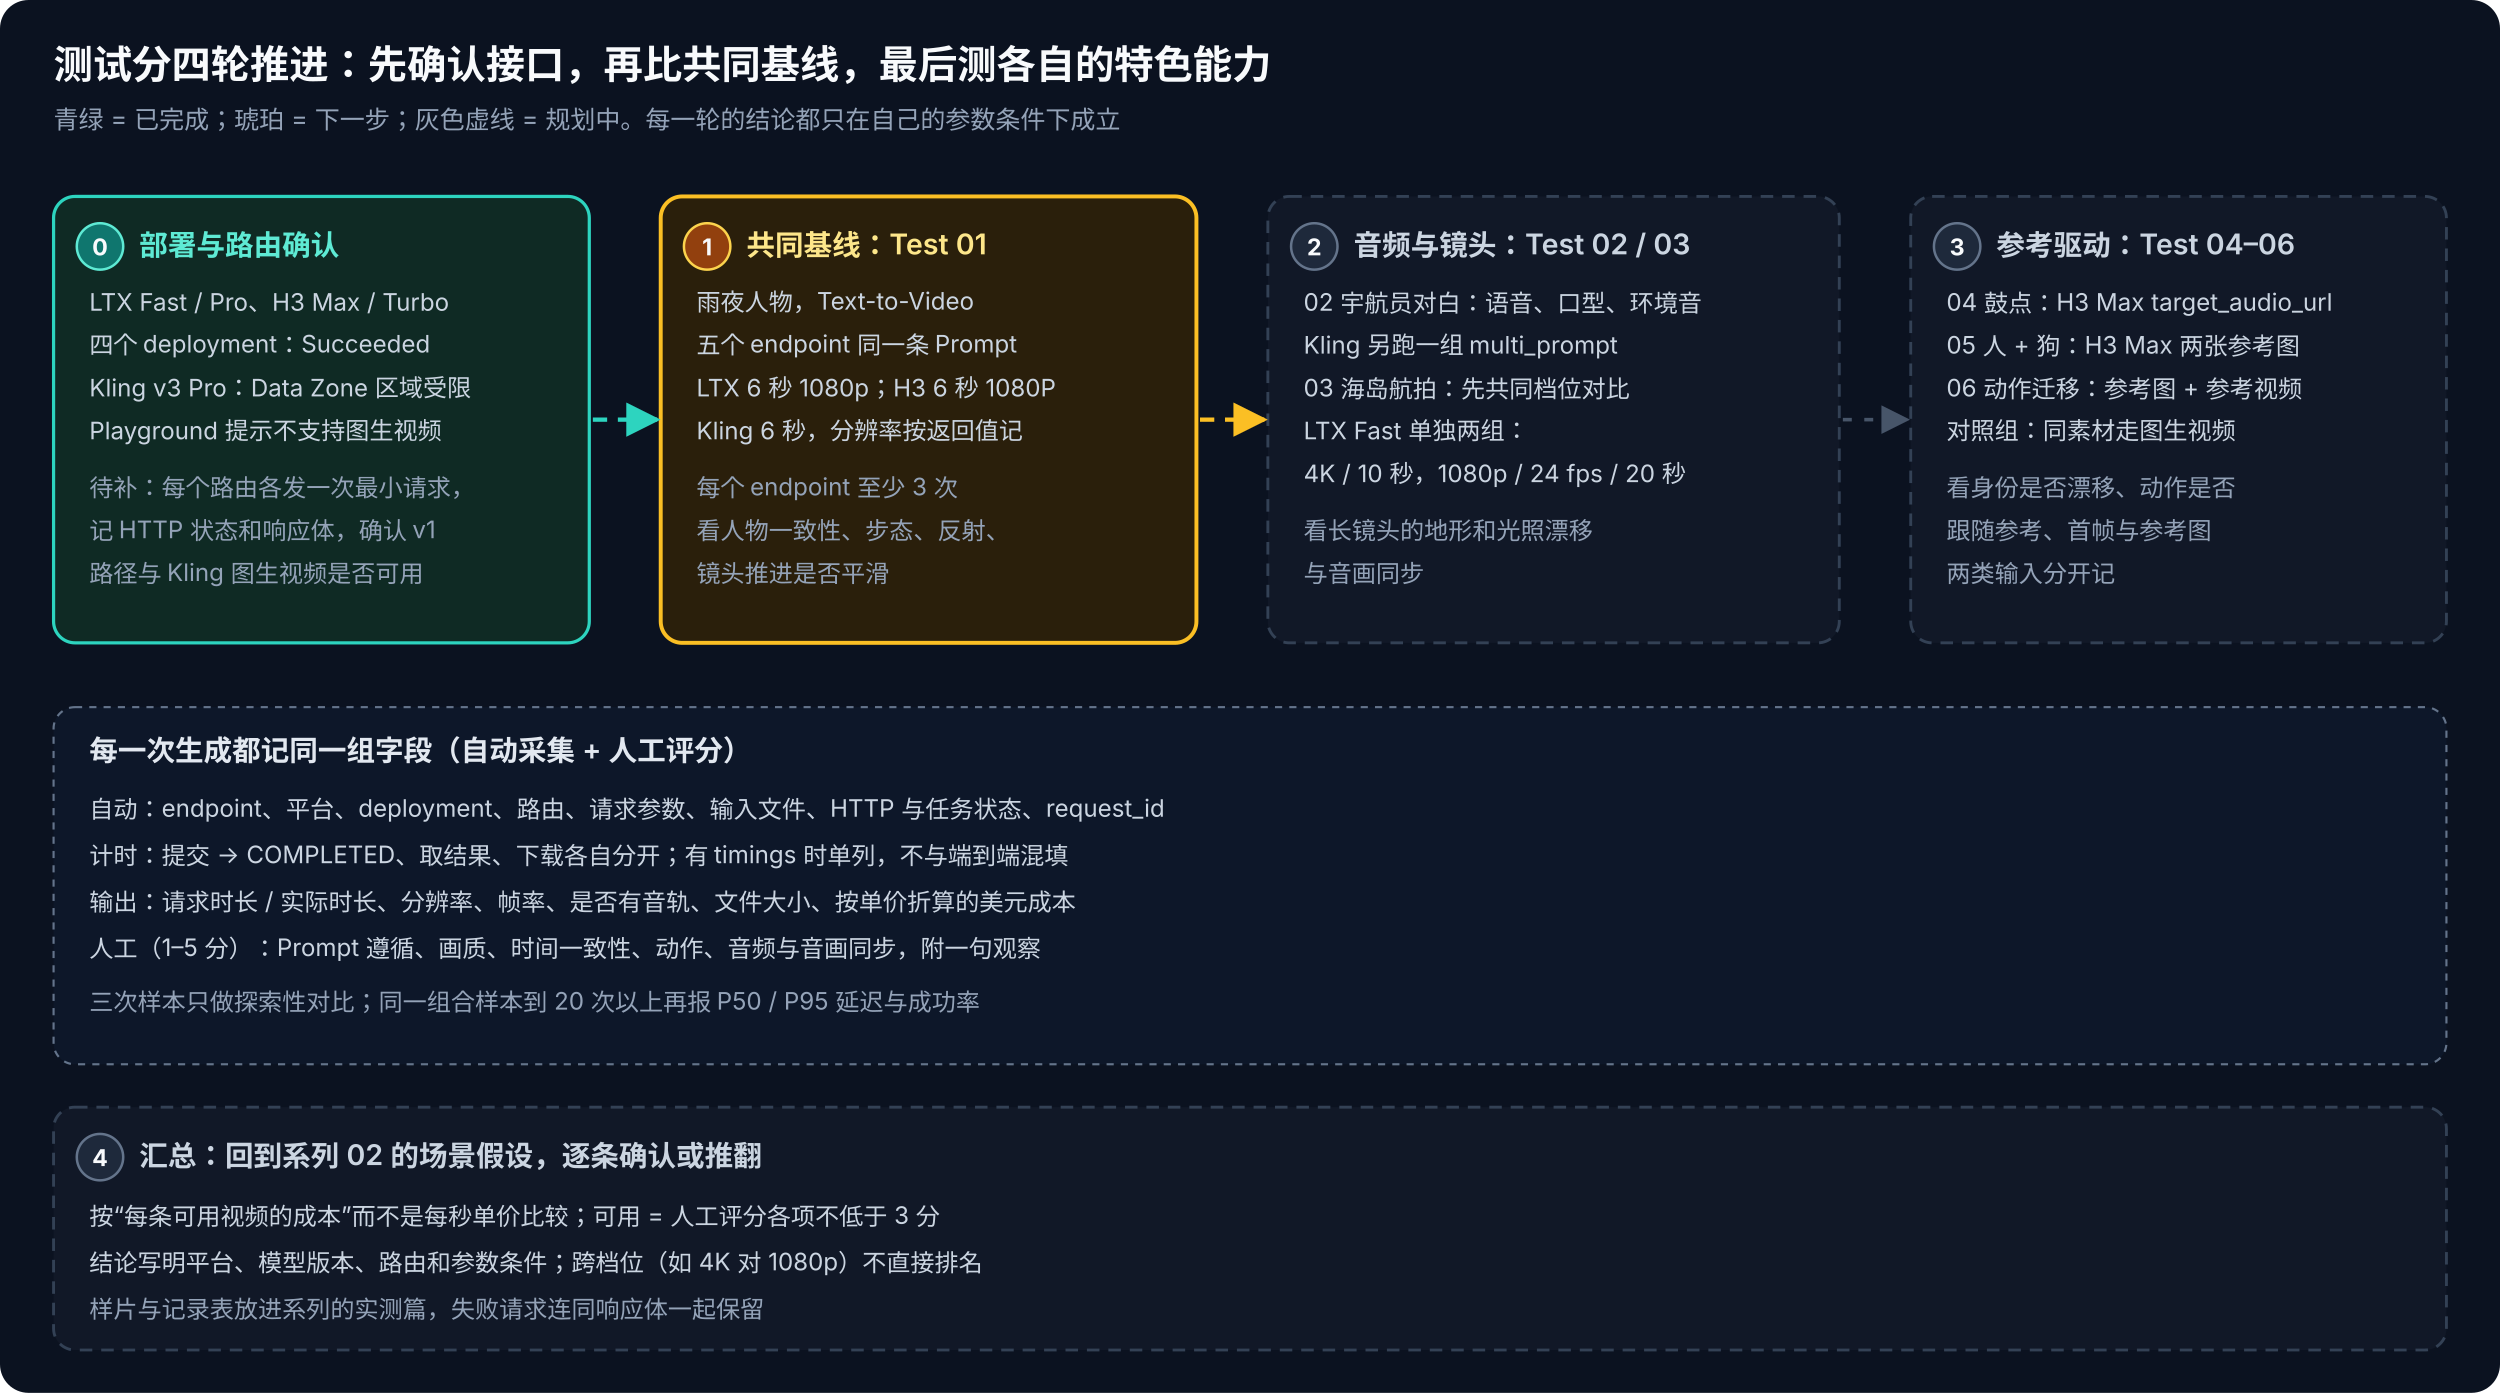
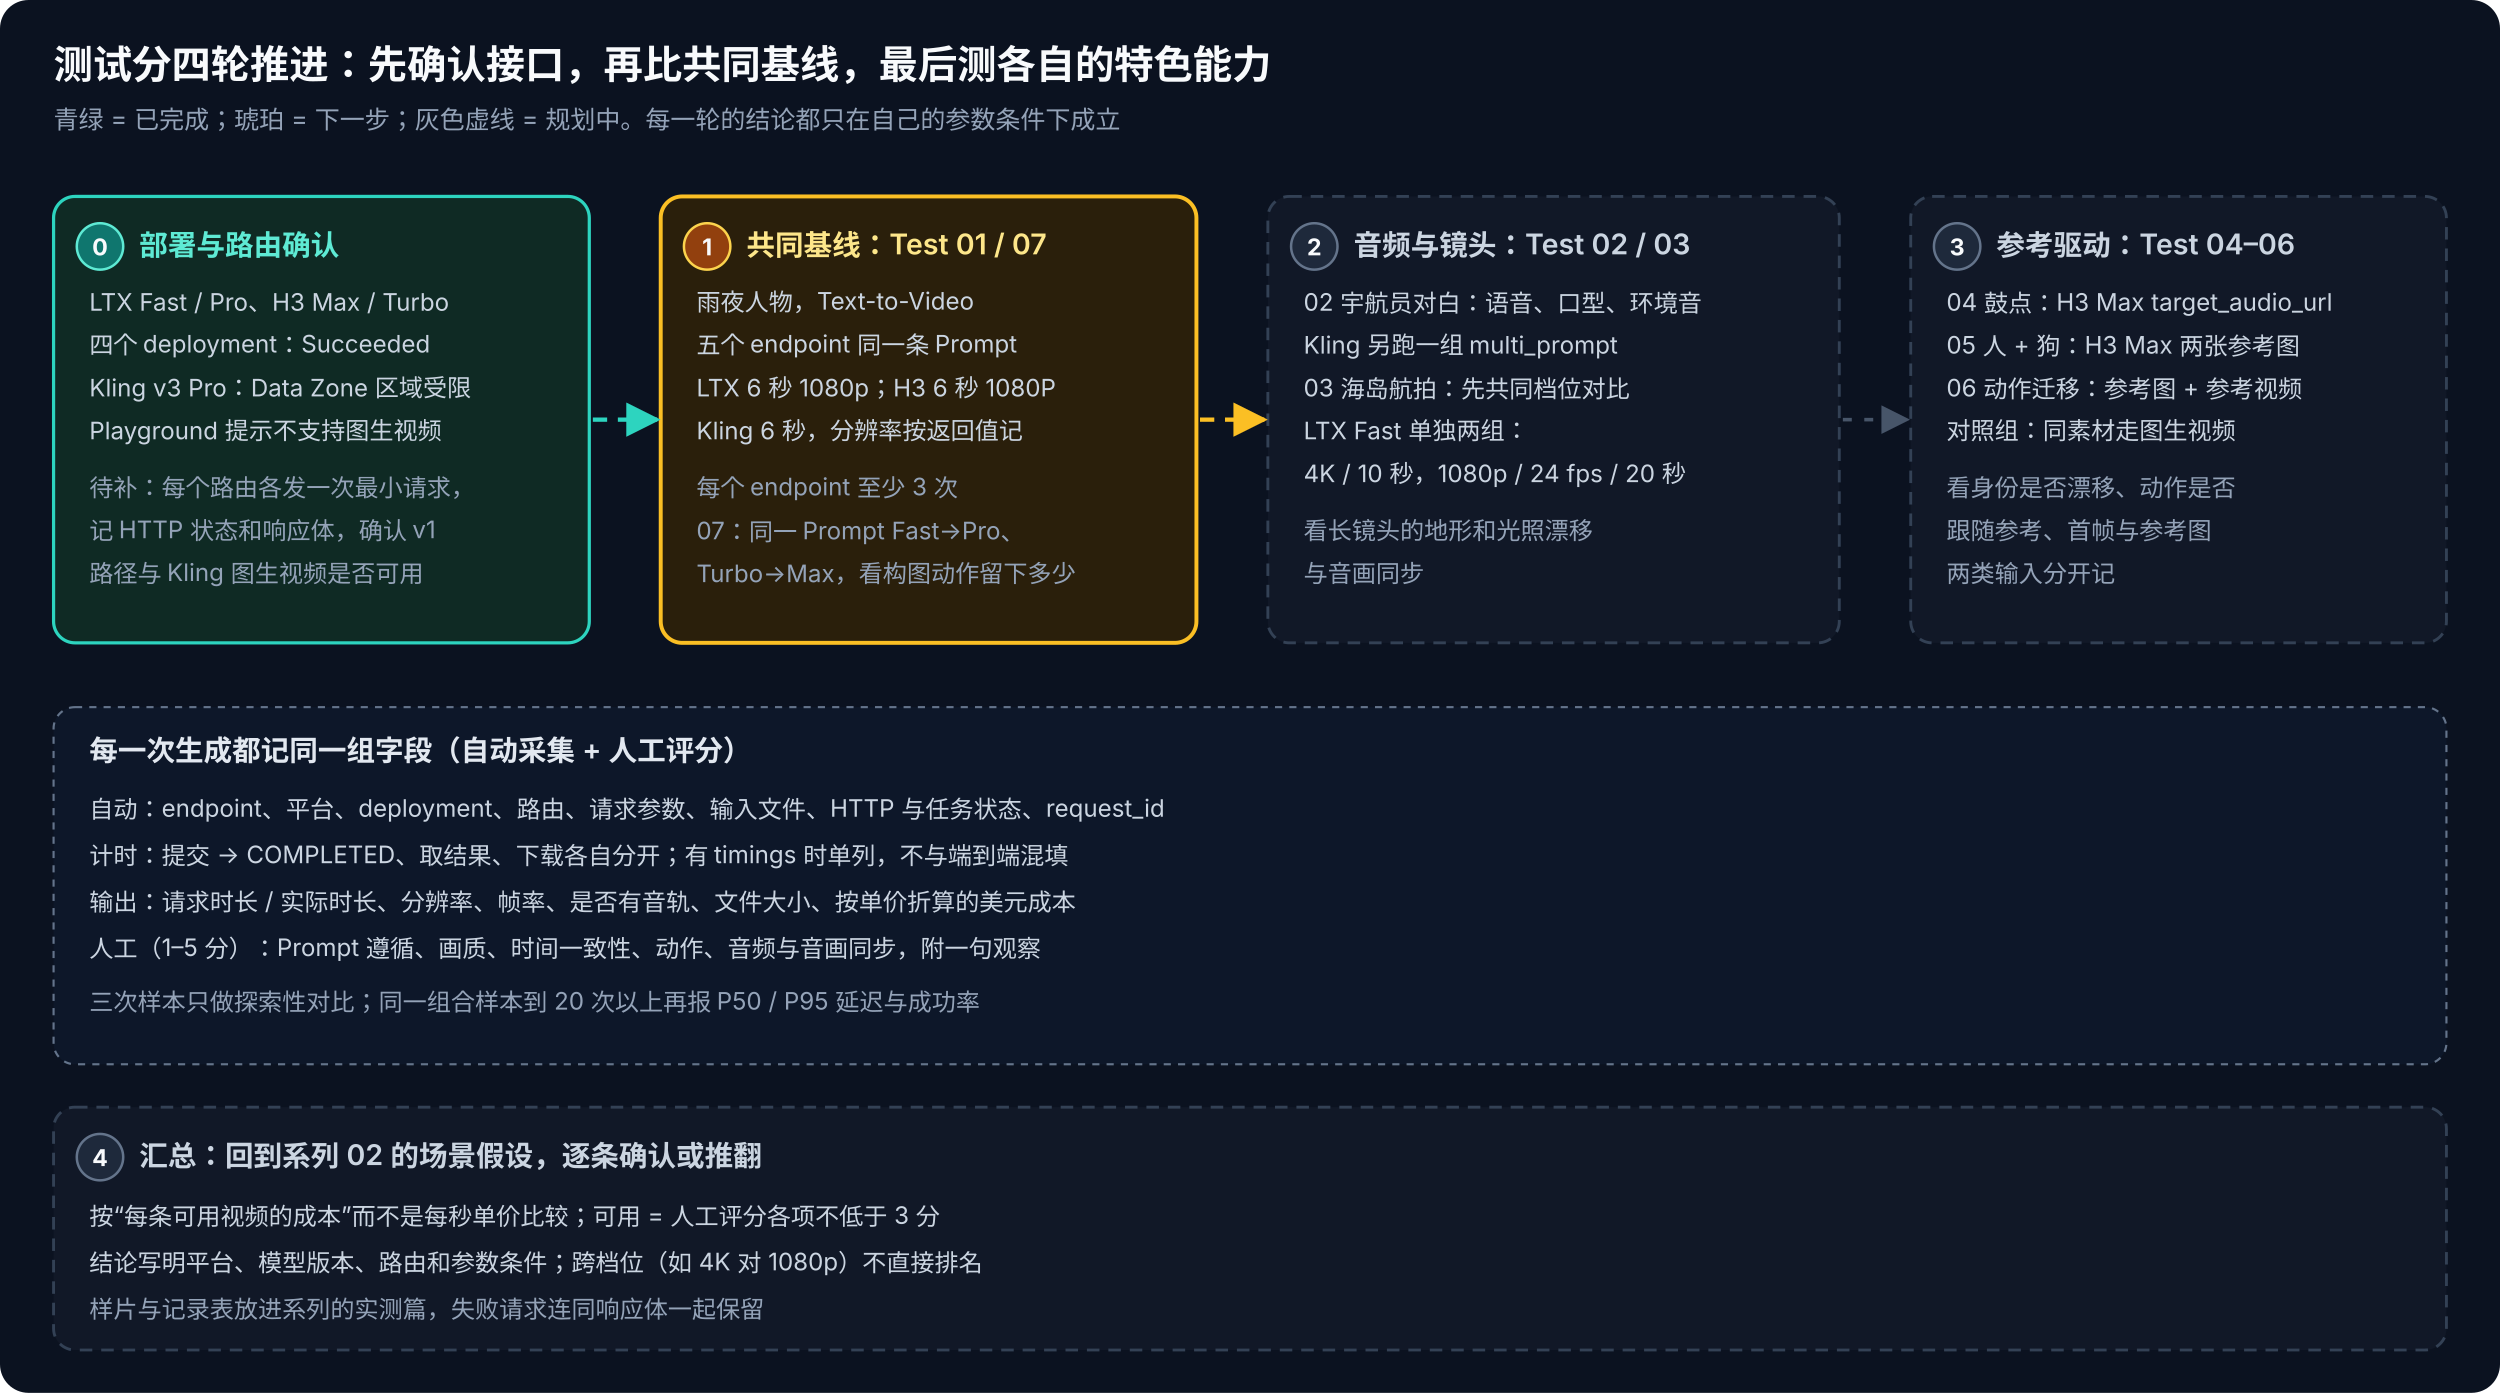
<svg xmlns="http://www.w3.org/2000/svg" viewBox="0 0 1400 780" width="1400" height="780" font-family="-apple-system, 'PingFang SC', 'Microsoft YaHei', 'Segoe UI', sans-serif">
  <defs>
    <marker id="arr" viewBox="0 0 10 10" refX="9" refY="5" markerWidth="8" markerHeight="8" orient="auto-start-reverse">
      <path d="M0,0 L10,5 L0,10 z" fill="#2dd4bf" />
    </marker>
    <marker id="arrA" viewBox="0 0 10 10" refX="9" refY="5" markerWidth="8" markerHeight="8" orient="auto-start-reverse">
      <path d="M0,0 L10,5 L0,10 z" fill="#fbbf24" />
    </marker>
    <marker id="arrG" viewBox="0 0 10 10" refX="9" refY="5" markerWidth="8" markerHeight="8" orient="auto-start-reverse">
      <path d="M0,0 L10,5 L0,10 z" fill="#475569" />
    </marker>
    <style>
      .bg { fill: #0b1220; }
      .title { fill: #f8fafc; font-size: 22px; font-weight: 700; }
      .sub { fill: #94a3b8; font-size: 14px; }
      .done { fill: #0f2a24; stroke: #2dd4bf; stroke-width: 1.8; }
      .cur { fill: #2a1f0b; stroke: #fbbf24; stroke-width: 2.2; animation: pulse 2.2s ease-in-out infinite; }
      .plan { fill: #111827; stroke: #334155; stroke-width: 1.6; stroke-dasharray: 7 5; }
      .h { fill: #e2e8f0; font-size: 16px; font-weight: 600; }
      .hD { fill: #5eead4; font-size: 16px; font-weight: 600; }
      .hA { fill: #fde68a; font-size: 16px; font-weight: 600; }
      .hG { fill: #cbd5e1; font-size: 16px; font-weight: 600; }
      .t { fill: #cbd5e1; font-size: 13.5px; }
      .tg { fill: #94a3b8; font-size: 13.5px; }
      .flowD { fill: none; stroke: #2dd4bf; stroke-width: 2.4; stroke-dasharray: 8 6; animation: dash 1.2s linear infinite; }
      .flowA { fill: none; stroke: #fbbf24; stroke-width: 2.4; stroke-dasharray: 8 6; animation: dash 1.2s linear infinite; }
      .flowG { fill: none; stroke: #475569; stroke-width: 2; stroke-dasharray: 5 7; }
      .badge { fill: #0f766e; stroke: #5eead4; stroke-width: 1.4; }
      .badgeA { fill: #92400e; stroke: #fcd34d; stroke-width: 1.4; }
      .badgeG { fill: #1e293b; stroke: #64748b; stroke-width: 1.4; }
      .bn { fill: #f8fafc; font-size: 13px; font-weight: 700; text-anchor: middle; }
      .zone { fill: #0d1729; stroke: #64748b; stroke-width: 1.2; stroke-dasharray: 4 4; }
      .lg { font-size: 13.5px; fill: #cbd5e1; }
      @keyframes dash { to { stroke-dashoffset: -28; } }
      @keyframes pulse { 0%,100% { stroke-opacity: 1; } 50% { stroke-opacity: 0.35; } }
    </style>
  </defs>
  <rect class="bg" width="1400" height="780" rx="16" />
  <text class="title" x="30" y="44">测试分四轮推进：先确认接口，再比共同基线，最后测各自的特色能力</text>
  <text class="sub" x="30" y="72">青绿 = 已完成；琥珀 = 下一步；灰色虚线 = 规划中。每一轮的结论都只在自己的参数条件下成立</text>
  <rect class="done" x="30" y="110" width="300" height="250" rx="12" />
  <circle class="badge" cx="56" cy="138" r="13" />
  <text class="bn" x="56" y="143">0</text>
  <text class="hD" x="78" y="143">部署与路由确认</text>
  <text class="t" x="50" y="174">LTX Fast / Pro、H3 Max / Turbo</text>
  <text class="t" x="50" y="198">四个 deployment：Succeeded</text>
  <text class="t" x="50" y="222">Kling v3 Pro：Data Zone 区域受限</text>
  <text class="t" x="50" y="246">Playground 提示不支持图生视频</text>
  <text class="tg" x="50" y="278">待补：每个路由各发一次最小请求，</text>
  <text class="tg" x="50" y="302">记 HTTP 状态和响应体，确认 v1</text>
  <text class="tg" x="50" y="326">路径与 Kling 图生视频是否可用</text>
  <rect class="cur" x="370" y="110" width="300" height="250" rx="12" />
  <circle class="badgeA" cx="396" cy="138" r="13" />
  <text class="bn" x="396" y="143">1</text>
-   <text class="hA" x="418" y="143">共同基线：Test 01</text>
+   <text class="hA" x="418" y="143">共同基线：Test 01 / 07</text>
  <text class="t" x="390" y="174">雨夜人物，Text-to-Video</text>
  <text class="t" x="390" y="198">五个 endpoint 同一条 Prompt</text>
  <text class="t" x="390" y="222">LTX 6 秒 1080p；H3 6 秒 1080P</text>
  <text class="t" x="390" y="246">Kling 6 秒，分辨率按返回值记</text>
  <text class="tg" x="390" y="278">每个 endpoint 至少 3 次</text>
-   <text class="tg" x="390" y="302">看人物一致性、步态、反射、</text>
-   <text class="tg" x="390" y="326">镜头推进是否平滑</text>
+   <text class="tg" x="390" y="302">07：同一 Prompt Fast→Pro、</text>
+   <text class="tg" x="390" y="326">Turbo→Max，看构图动作留下多少</text>
  <rect class="plan" x="710" y="110" width="320" height="250" rx="12" />
  <circle class="badgeG" cx="736" cy="138" r="13" />
  <text class="bn" x="736" y="143">2</text>
  <text class="hG" x="758" y="143">音频与镜头：Test 02 / 03</text>
  <text class="t" x="730" y="174">02 宇航员对白：语音、口型、环境音</text>
  <text class="t" x="730" y="198">Kling 另跑一组 multi_prompt</text>
  <text class="t" x="730" y="222">03 海岛航拍：先共同档位对比</text>
  <text class="t" x="730" y="246">LTX Fast 单独两组：</text>
  <text class="t" x="730" y="270">4K / 10 秒，1080p / 24 fps / 20 秒</text>
  <text class="tg" x="730" y="302">看长镜头的地形和光照漂移</text>
  <text class="tg" x="730" y="326">与音画同步</text>
  <rect class="plan" x="1070" y="110" width="300" height="250" rx="12" />
  <circle class="badgeG" cx="1096" cy="138" r="13" />
  <text class="bn" x="1096" y="143">3</text>
  <text class="hG" x="1118" y="143">参考驱动：Test 04–06</text>
  <text class="t" x="1090" y="174">04 鼓点：H3 Max target_audio_url</text>
  <text class="t" x="1090" y="198">05 人 + 狗：H3 Max 两张参考图</text>
  <text class="t" x="1090" y="222">06 动作迁移：参考图 + 参考视频</text>
  <text class="t" x="1090" y="246">对照组：同素材走图生视频</text>
  <text class="tg" x="1090" y="278">看身份是否漂移、动作是否</text>
  <text class="tg" x="1090" y="302">跟随参考、首帧与参考图</text>
  <text class="tg" x="1090" y="326">两类输入分开记</text>
  <path class="flowD" d="M332,235 L368,235" marker-end="url(#arr)" />
  <path class="flowA" d="M672,235 L708,235" marker-end="url(#arrA)" />
  <path class="flowG" d="M1032,235 L1068,235" marker-end="url(#arrG)" />
  <rect class="zone" x="30" y="396" width="1340" height="200" rx="12" />
  <text class="h" x="50" y="426">每一次生成都记同一组字段（自动采集 + 人工评分）</text>
  <text class="t" x="50" y="458">自动：endpoint、平台、deployment、路由、请求参数、输入文件、HTTP 与任务状态、request_id</text>
  <text class="t" x="50" y="484">计时：提交 → COMPLETED、取结果、下载各自分开；有 timings 时单列，不与端到端混填</text>
  <text class="t" x="50" y="510">输出：请求时长 / 实际时长、分辨率、帧率、是否有音轨、文件大小、按单价折算的美元成本</text>
  <text class="t" x="50" y="536">人工（1–5 分）：Prompt 遵循、画质、时间一致性、动作、音频与音画同步，附一句观察</text>
  <text class="tg" x="50" y="566">三次样本只做探索性对比；同一组合样本到 20 次以上再报 P50 / P95 延迟与成功率</text>
  <rect class="plan" x="30" y="620" width="1340" height="136" rx="12" />
  <circle class="badgeG" cx="56" cy="648" r="13" />
  <text class="bn" x="56" y="653">4</text>
  <text class="hG" x="78" y="653">汇总：回到系列 02 的场景假设，逐条确认或推翻</text>
  <text class="t" x="50" y="686">按“每条可用视频的成本”而不是每秒单价比较；可用 = 人工评分各项不低于 3 分</text>
  <text class="t" x="50" y="712">结论写明平台、模型版本、路由和参数条件；跨档位（如 4K 对 1080p）不直接排名</text>
  <text class="tg" x="50" y="738">样片与记录表放进系列的实测篇，失败请求连同响应体一起保留</text>
</svg>
